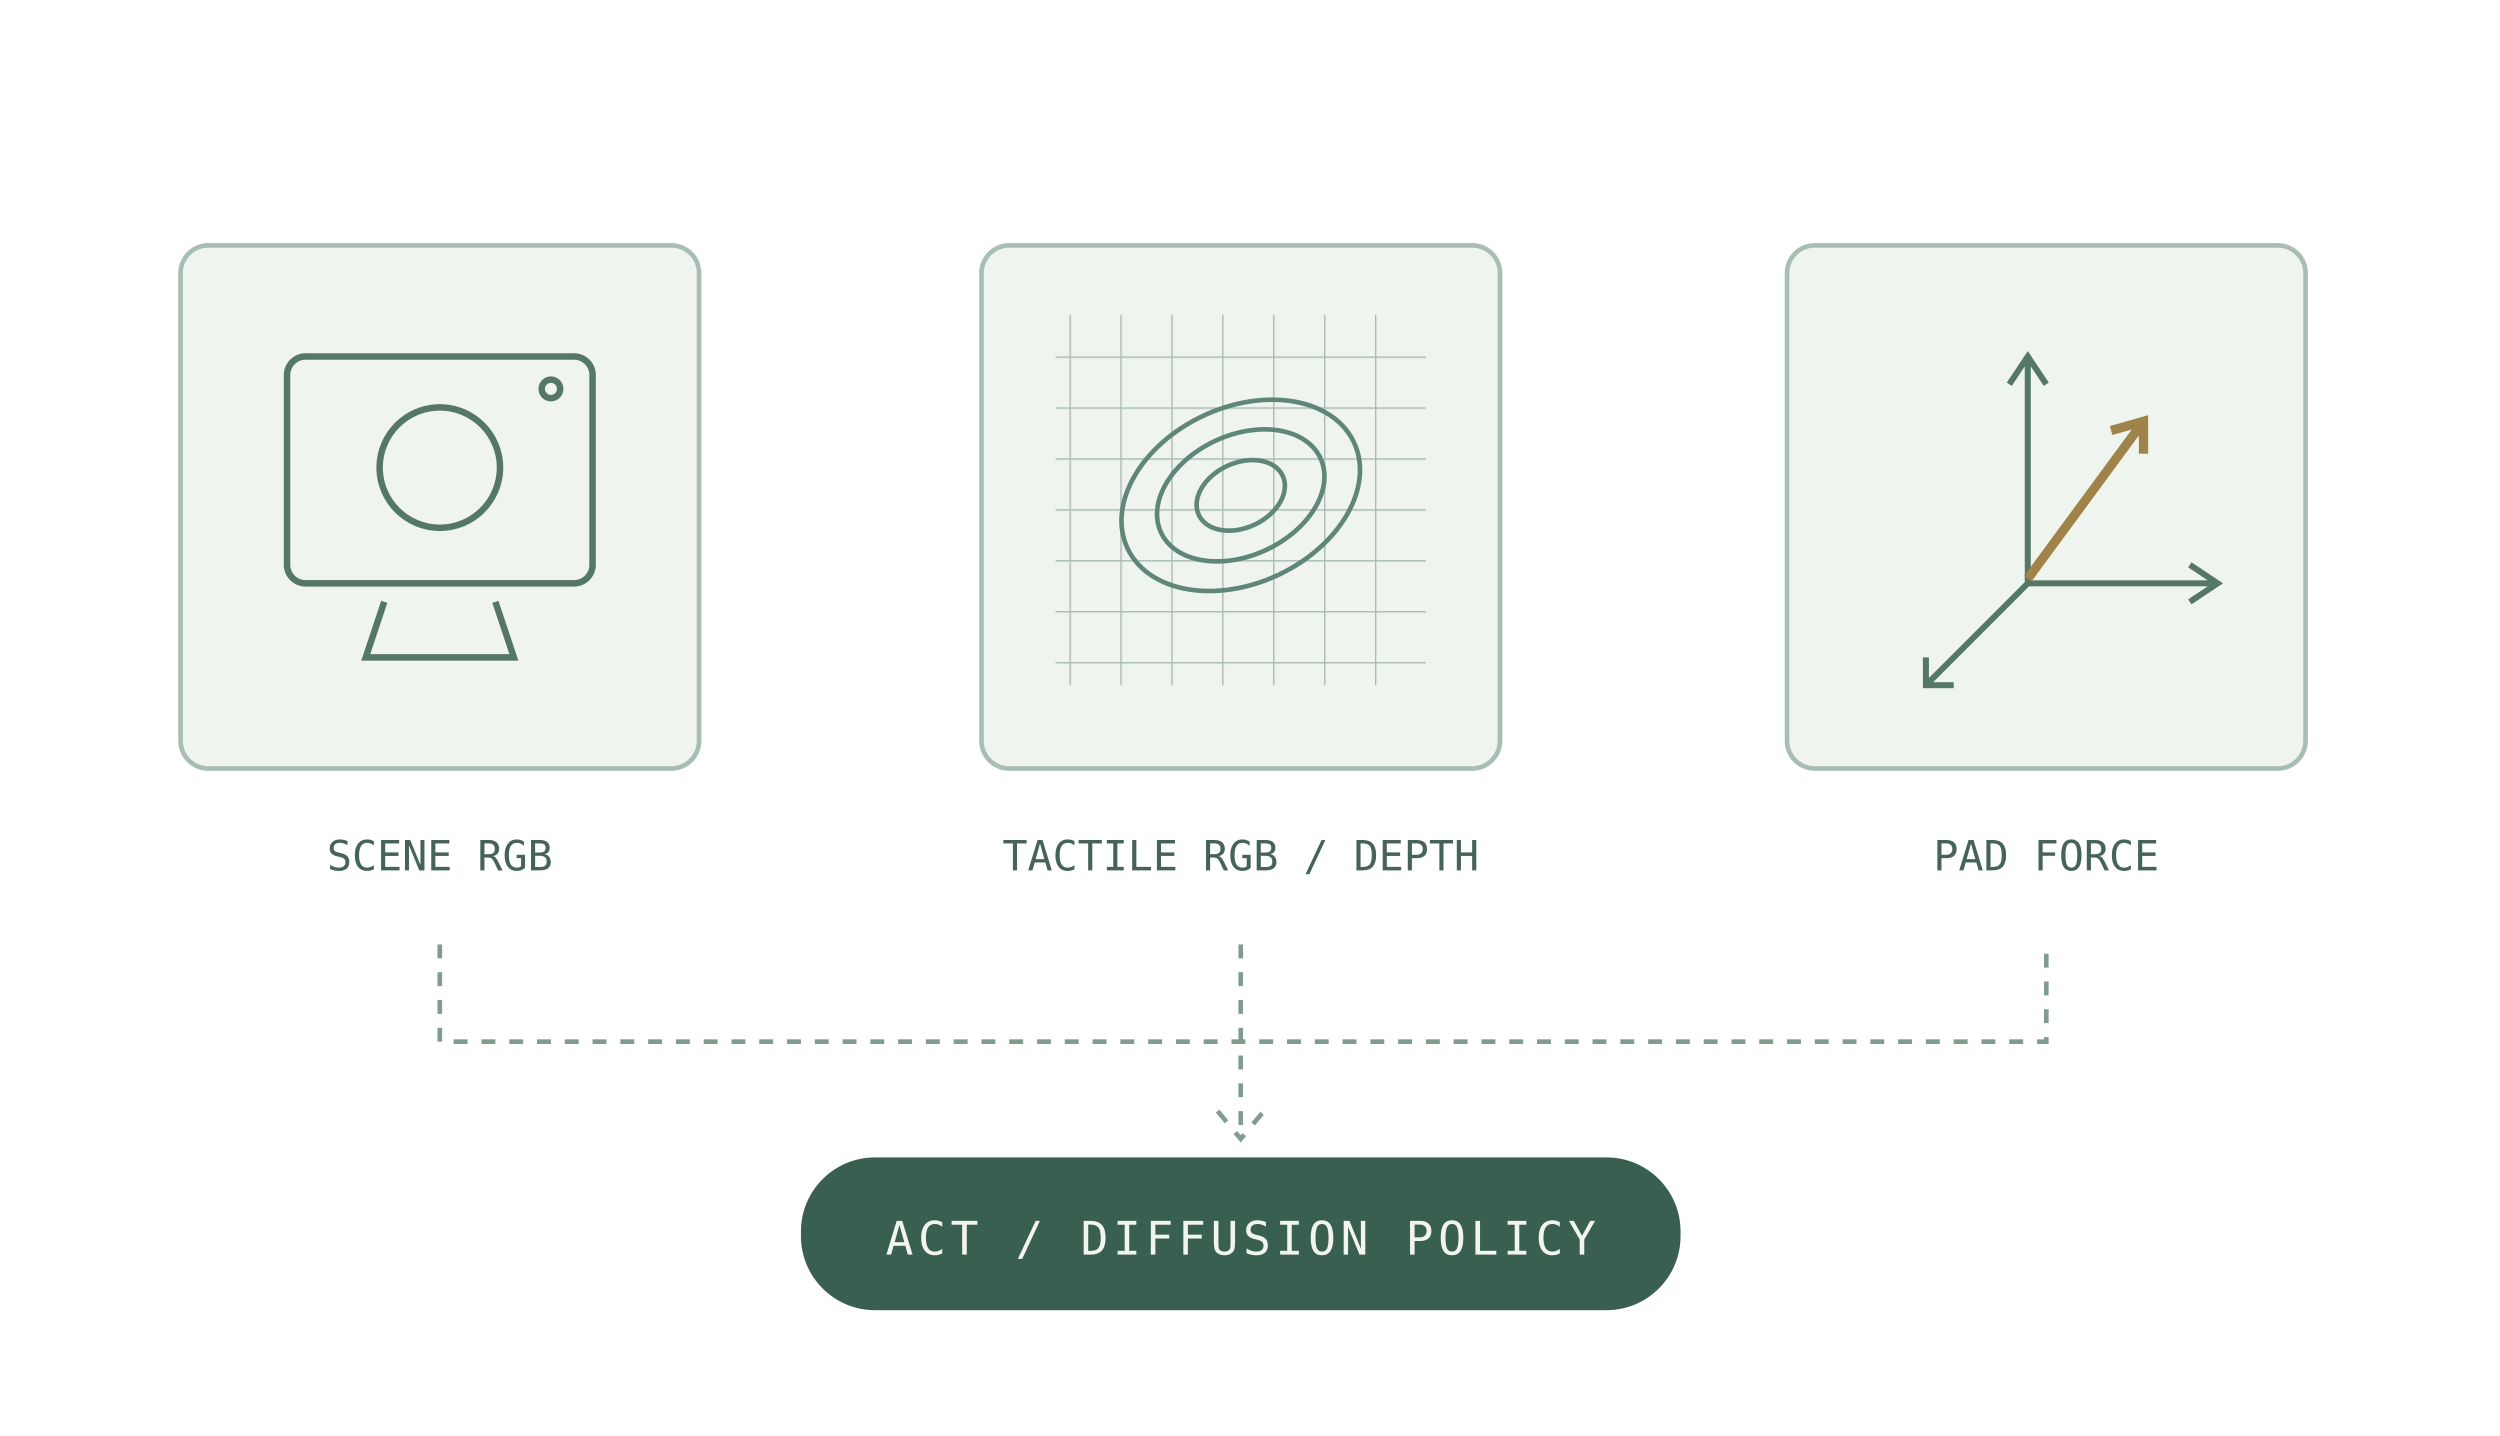
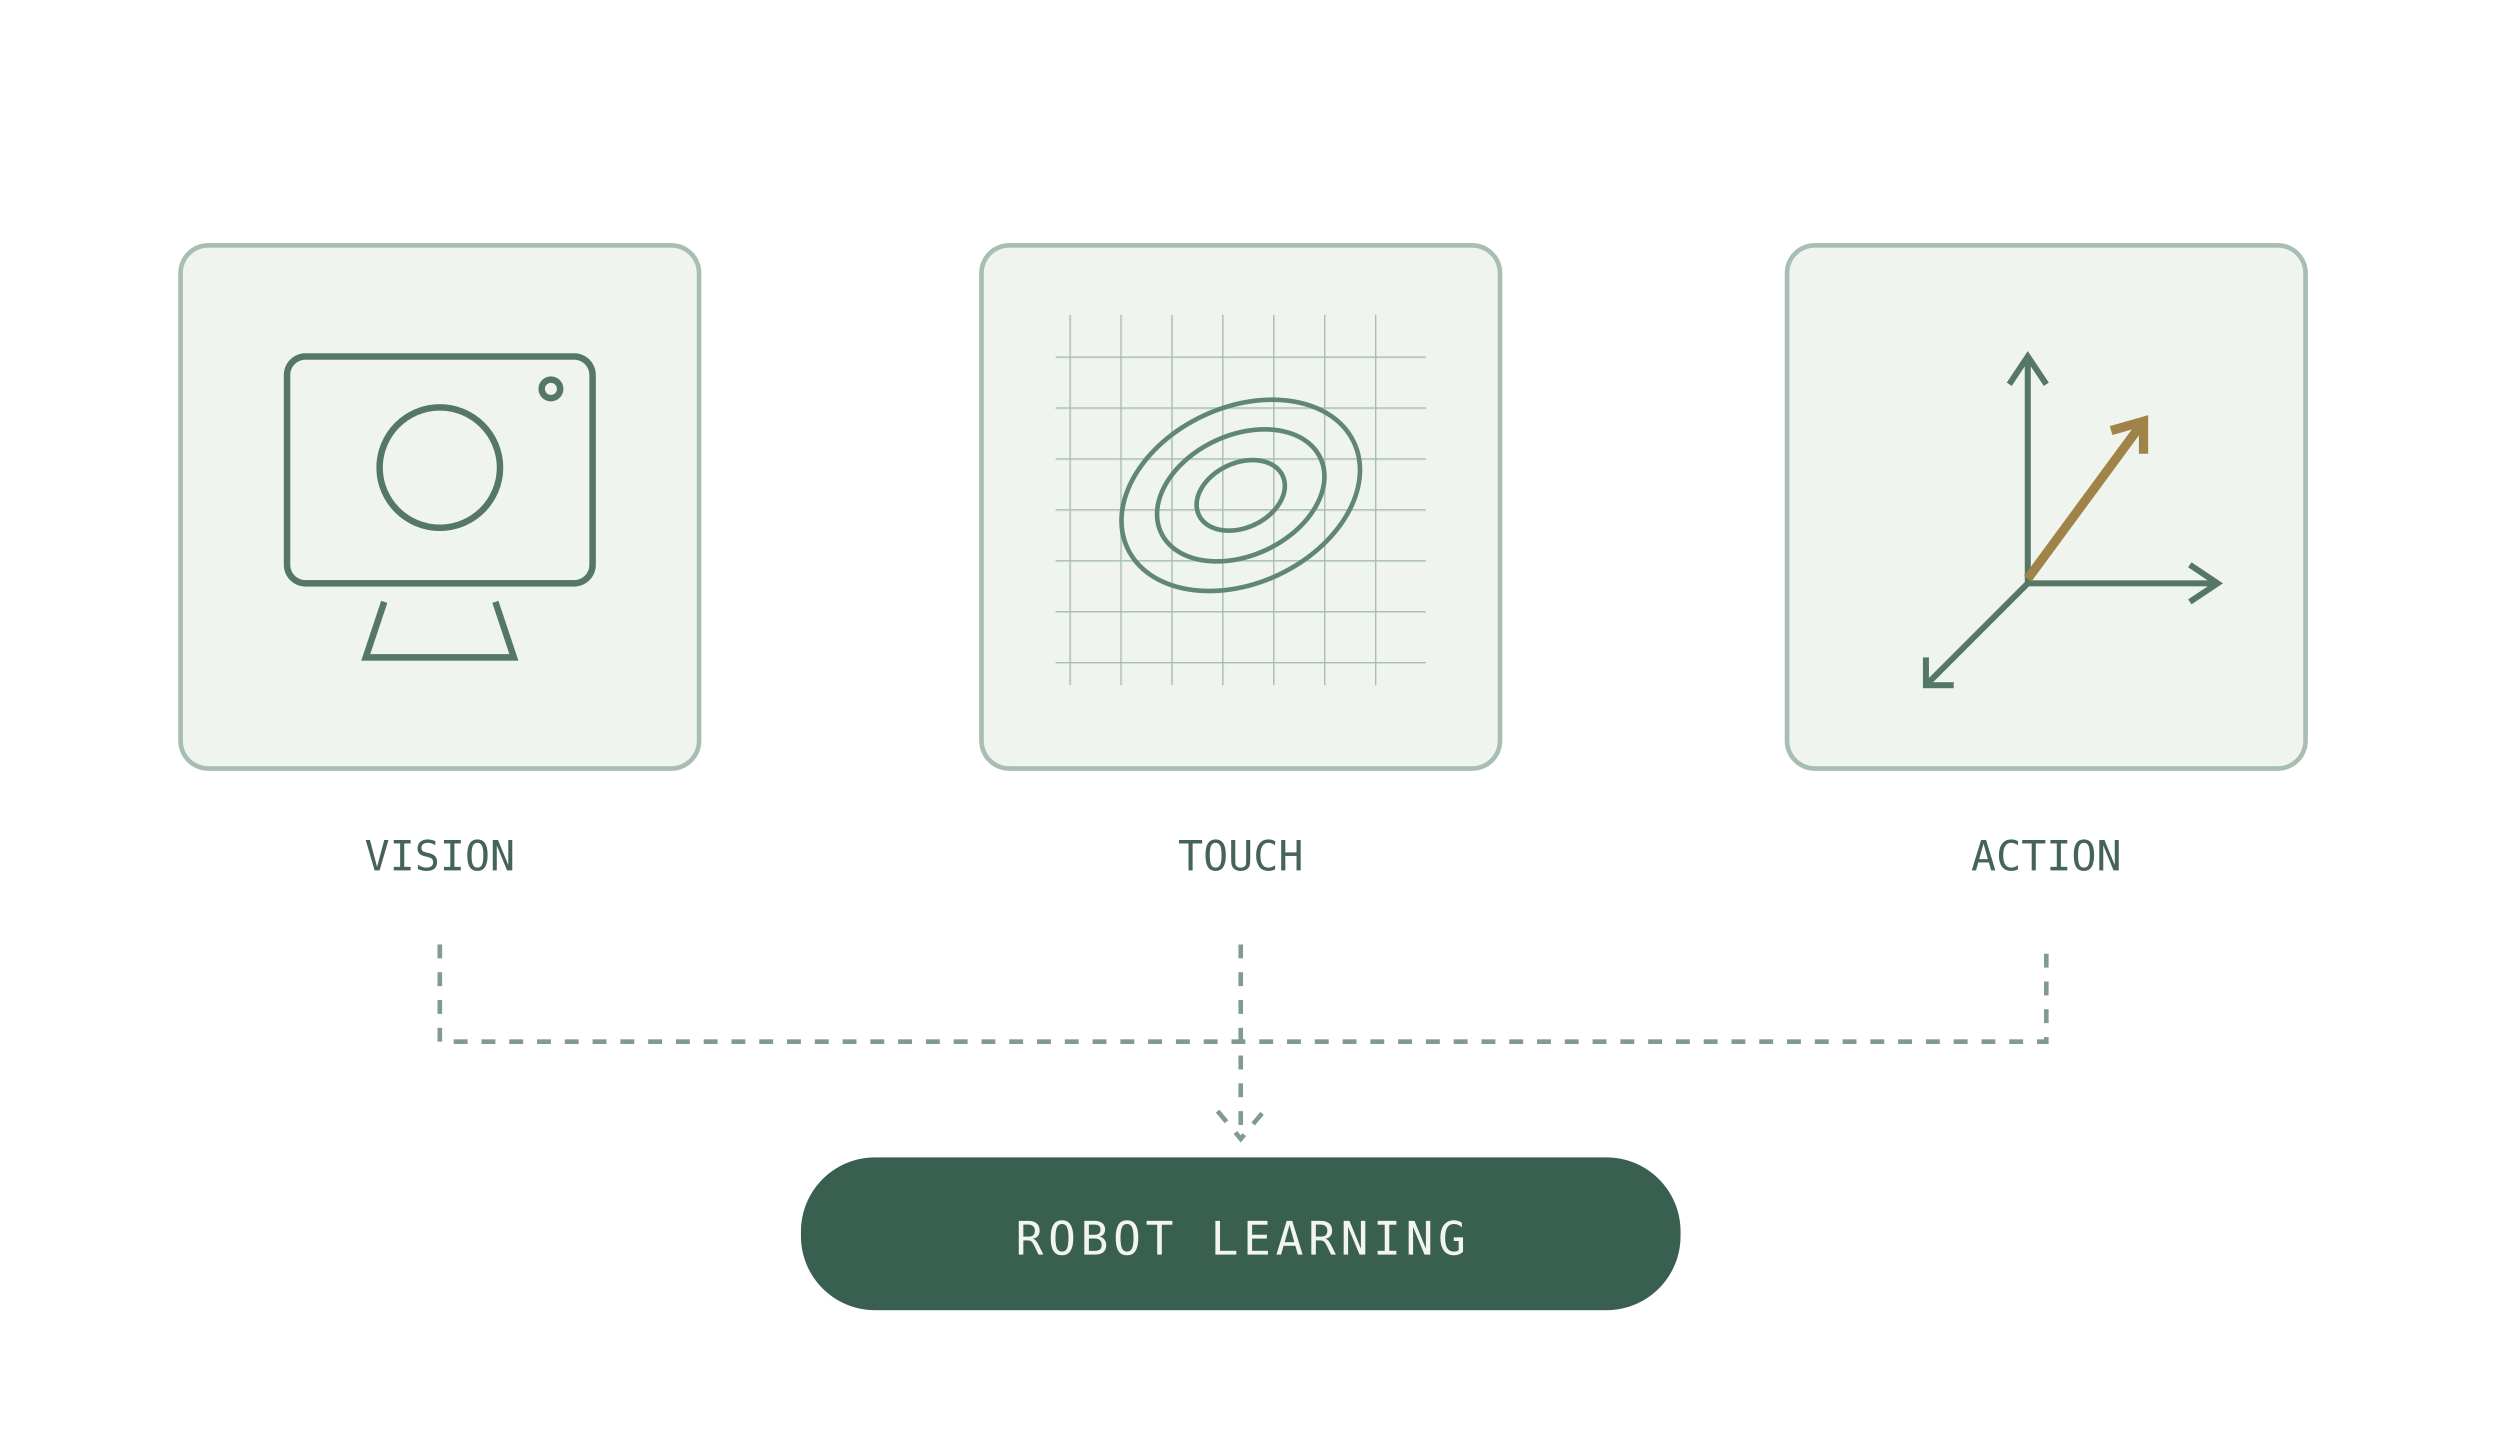
<svg xmlns="http://www.w3.org/2000/svg" width="540" height="310" viewBox="0 0 540 310">
  <defs>
    <pattern id="grid" width="11" height="11" patternUnits="userSpaceOnUse">
      <path d="M11 0H0V11" fill="none" stroke="#a7bcb4" stroke-width=".6" />
    </pattern>
  </defs>
  <g stroke="#a8bdb3" fill="#f0f4ee">
    <rect x="39" y="53" width="112" height="113" rx="6" />
    <rect x="212" y="53" width="112" height="113" rx="6" />
    <rect x="386" y="53" width="112" height="113" rx="6" />
  </g>
  <g fill="none" stroke="#547767" stroke-width="1.4">
    <rect x="62" y="77" width="66" height="49" rx="4" />
    <circle cx="95" cy="101" r="13" />
    <circle cx="119" cy="84" r="2" />
    <path d="M83 130L79 142H111L107 130" />
  </g>
  <rect x="228" y="68" width="80" height="80" fill="url(#grid)" />
  <g fill="none" stroke="#608679">
    <ellipse cx="268" cy="107" rx="27" ry="19" transform="rotate(-25 268 107)" />
    <ellipse cx="268" cy="107" rx="19" ry="13" transform="rotate(-25 268 107)" />
    <ellipse cx="268" cy="107" rx="10" ry="7" transform="rotate(-25 268 107)" />
  </g>
  <g stroke="#547767" stroke-width="1.3" fill="none">
    <path d="M438 126V77M434 83L438 77L442 83M438 126H479M473 122L479 126L473 130M438 126L416 148M416 142V148H422" />
    <path d="M438 125L463 91M456 93L463 91L463 98" stroke="#9f8348" stroke-width="2" />
  </g>
  <g font-family="monospace" font-size="9" fill="#456457" text-anchor="middle">
-     <text x="95" y="188">SCENE RGB</text>
-     <text x="268" y="188">TACTILE RGB / DEPTH</text>
-     <text x="442" y="188">PAD FORCE</text>
+     <text x="95" y="188">VISION</text>
+     <text x="268" y="188">TOUCH</text>
+     <text x="442" y="188">ACTION</text>
  </g>
  <g fill="none" stroke="#819b8f">
    <path d="M95 204V225H442V204M268 204V246M263 240L268 246L273 240" stroke-dasharray="3 3" />
  </g>
  <rect x="173" y="250" width="190" height="33" rx="16" fill="#385f50" />
-   <text x="268" y="271" font-family="monospace" font-size="10" fill="#f2f5ed" text-anchor="middle" letter-spacing="1">ACT / DIFFUSION POLICY</text>
+   <text x="268" y="271" font-family="monospace" font-size="10" fill="#f2f5ed" text-anchor="middle" letter-spacing="1">ROBOT LEARNING</text>
</svg>
